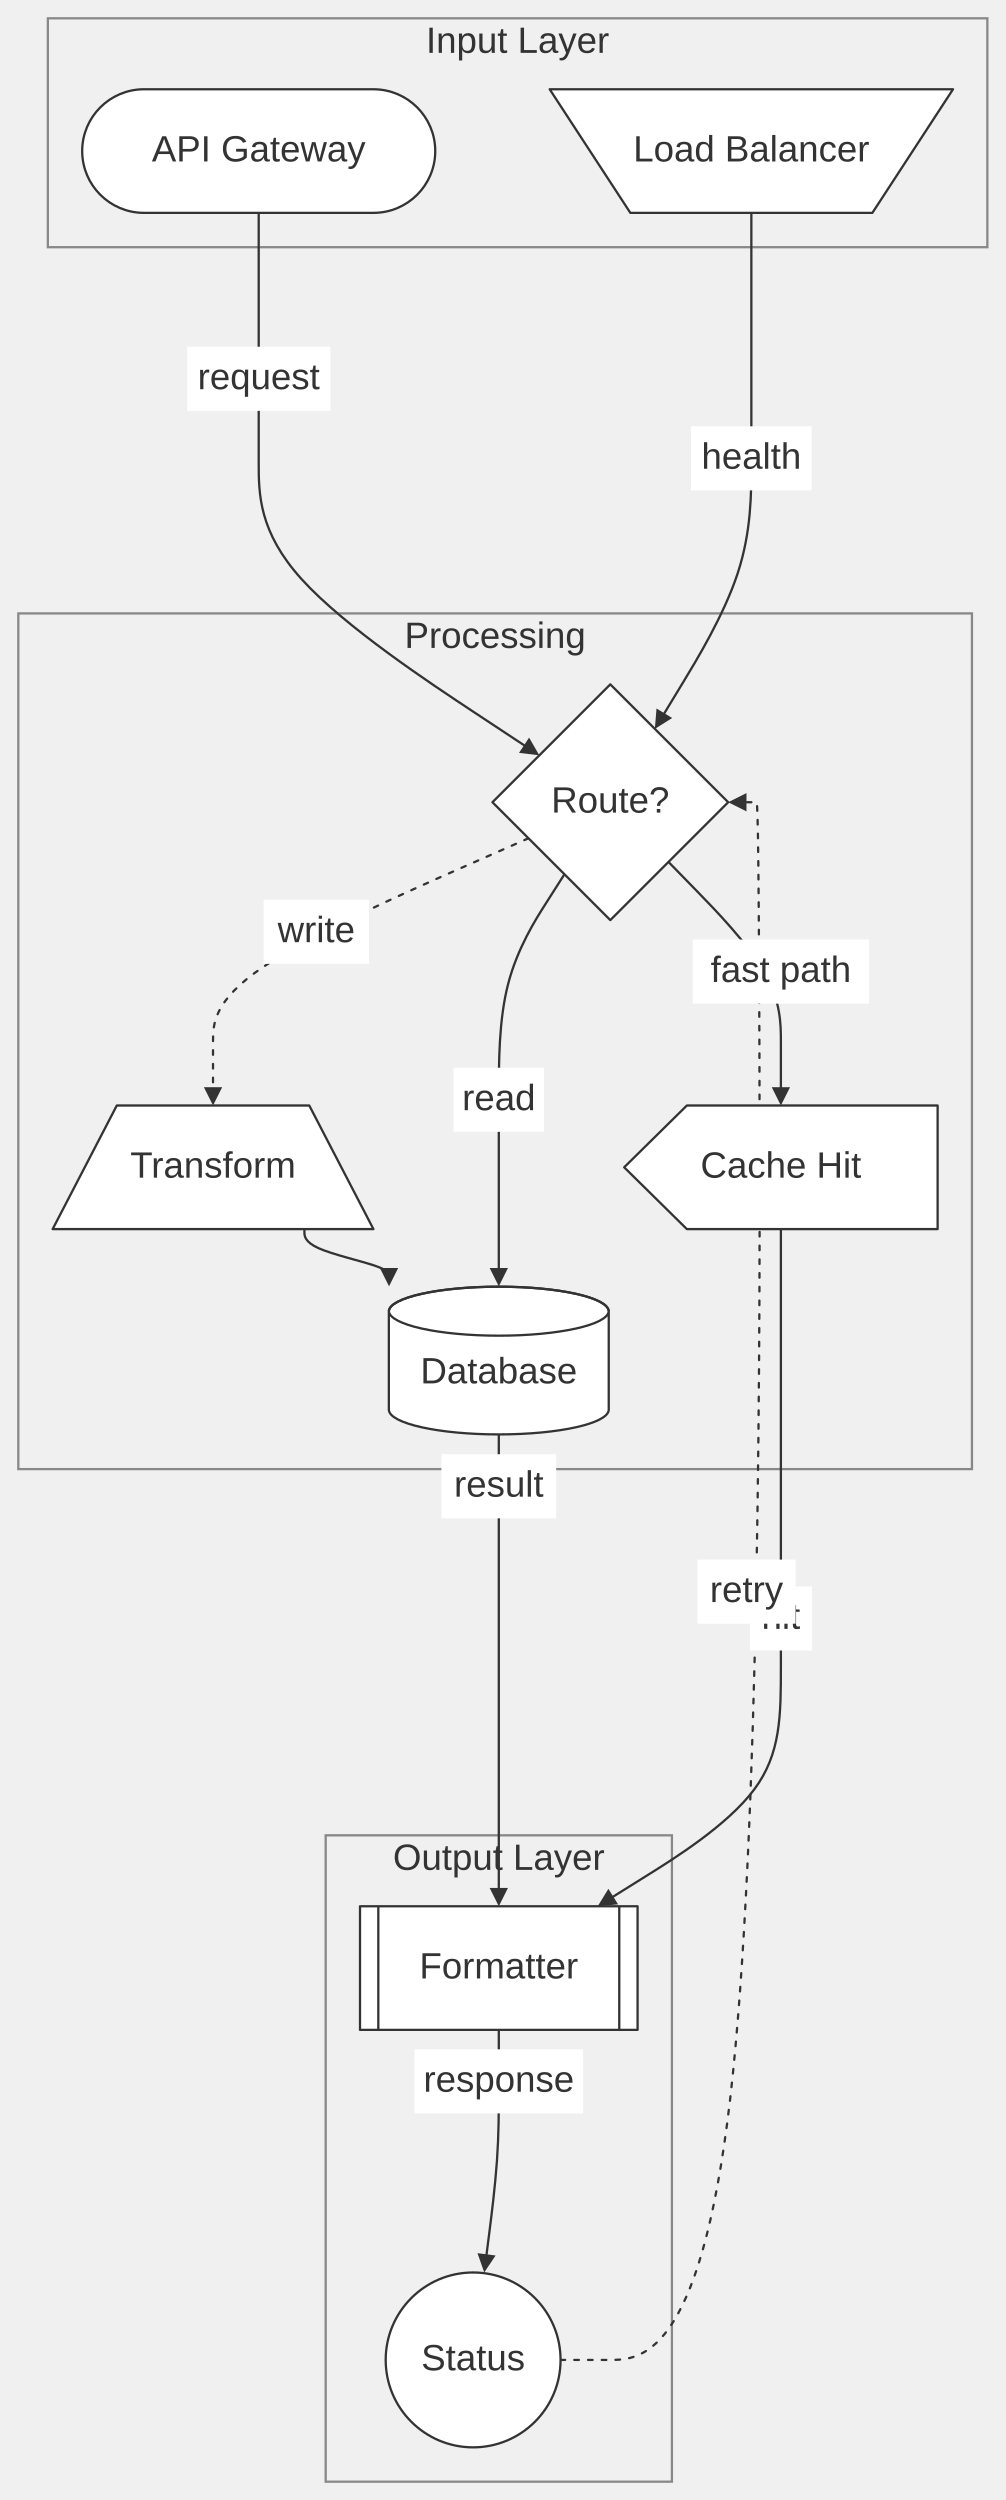
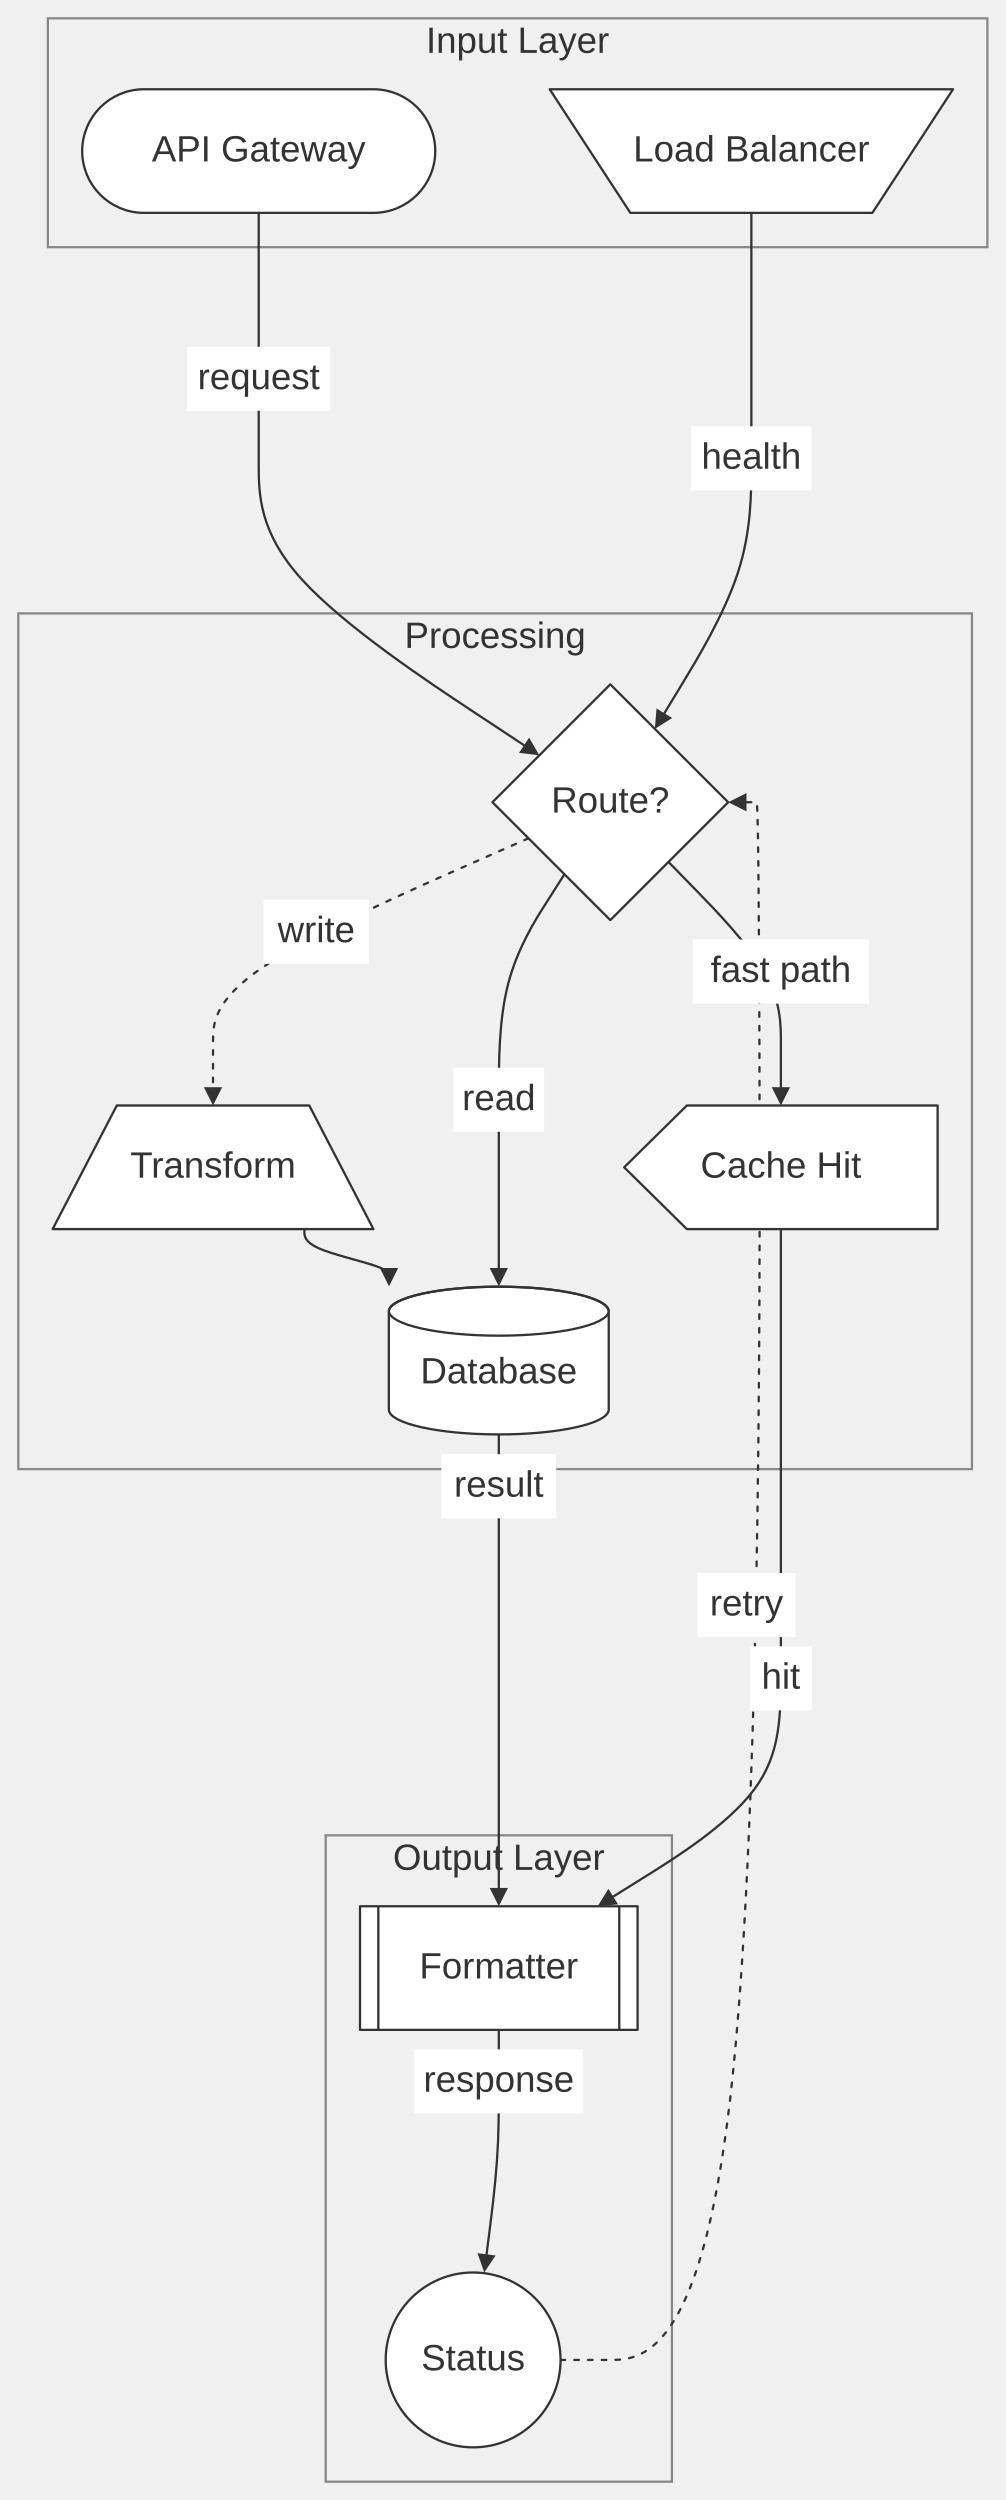
<svg xmlns="http://www.w3.org/2000/svg" width="100%" viewBox="0 0 439.38 1092.26" style="max-width: 439.38px; background-color: transparent;" font-family="&quot;trebuchet ms&quot;, verdana, arial, sans-serif" font-size="16.00">
  <defs>
    <marker id="arrowhead" viewBox="0 0 10.00 10.00" refX="5.00" refY="5.00" markerWidth="8.00" markerHeight="8.00" orient="auto-start-reverse" markerUnits="userSpaceOnUse">
      <path d="M 0 0 L 10.00 5.00 L 0 10.00 z" fill="#333" />
    </marker>
  </defs>
  <g transform="translate(-20.00,-19.00)">
    <g class="clusters">
      <rect class="subgraph" x="40.91" y="27.00" width="410.47" height="100.00" fill="none" stroke="#888" stroke-width="1.00" />
      <text x="246.14" y="31.00" text-anchor="middle" dominant-baseline="hanging" fill="#333">Input Layer</text>
      <rect class="subgraph" x="162.29" y="820.86" width="151.27" height="282.40" fill="none" stroke="#888" stroke-width="1.00" />
      <text x="237.93" y="824.86" text-anchor="middle" dominant-baseline="hanging" fill="#333">Output Layer</text>
      <rect class="subgraph" x="28.00" y="287.00" width="416.65" height="373.86" fill="none" stroke="#888" stroke-width="1.00" />
      <text x="236.32" y="291.00" text-anchor="middle" dominant-baseline="hanging" fill="#333">Processing</text>
    </g>
    <g class="edgePaths">
      <path d="M133.03,112.00 L133.03,120.00 L133.03,127.00 C133.03,134.00 133.03,148.00 133.03,159.17 C133.03,170.33 133.03,178.67 133.03,188.00 C133.03,197.33 133.03,207.67 133.03,221.17 C133.03,234.67 133.03,251.33 151.80,272.07 C170.56,292.80 208.09,317.60 226.86,330.00 L245.62,342.39 L252.30,346.80" stroke="#333" stroke-width="1.00" fill="none" stroke-linecap="round" stroke-linejoin="round" marker-end="url(#arrowhead)" />
      <path d="M348.27,112.00 L348.27,120.00 L348.27,127.00 C348.27,134.00 348.27,148.00 348.27,159.17 C348.27,170.33 348.27,178.67 348.27,188.00 C348.27,197.33 348.27,207.67 348.27,221.17 C348.27,234.67 348.27,251.33 342.28,269.53 C336.29,287.73 324.31,307.47 318.32,317.33 L312.33,327.20 L308.18,334.04" stroke="#333" stroke-width="1.00" fill="none" stroke-linecap="round" stroke-linejoin="round" marker-end="url(#arrowhead)" />
      <path d="M266.61,400.96 L262.31,407.71 L258.25,414.09 C254.18,420.47 246.05,433.24 241.99,448.95 C237.93,464.67 237.93,483.33 237.93,497.83 C237.93,512.33 237.93,522.67 237.93,533.83 C237.93,545.00 237.93,557.00 237.93,563.00 L237.93,569.00 L237.93,577.00" stroke="#333" stroke-width="1.00" fill="none" stroke-linecap="round" stroke-linejoin="round" marker-end="url(#arrowhead)" />
      <path d="M312.06,395.58 L317.64,401.31 L324.90,408.76 C332.15,416.21 346.66,431.10 353.92,443.72 C361.17,456.33 361.17,466.67 361.17,474.00 C361.17,481.33 361.17,485.67 361.17,487.83 L361.17,490.00 L361.17,498.00" stroke="#333" stroke-width="1.00" fill="none" stroke-linecap="round" stroke-linejoin="round" marker-end="url(#arrowhead)" />
      <path d="M250.90,385.25 L243.58,388.48 L221.83,398.07 C200.08,407.65 156.58,426.83 134.83,441.58 C113.07,456.33 113.07,466.67 113.07,474.00 C113.07,481.33 113.07,485.67 113.07,487.83 L113.07,490.00 L113.07,498.00" stroke="#333" stroke-width="1.00" fill="none" stroke-linecap="round" stroke-linejoin="round" stroke-dasharray="2.00,4.00" marker-end="url(#arrowhead)" />
      <path d="M153.00,556.00 L153.00,557.39 C153.00,558.78 153.00,561.55 159.16,564.33 C165.32,567.11 177.64,569.89 183.81,572.00 C189.97,574.11 189.97,575.55 189.97,576.28 L189.97,577.00" stroke="#333" stroke-width="1.00" fill="none" stroke-linecap="round" stroke-linejoin="round" marker-end="url(#arrowhead)" />
      <path d="M237.93,645.86 L237.93,653.86 L237.93,656.70 C237.93,659.53 237.93,665.20 237.93,689.86 C237.93,714.53 237.93,758.20 237.93,786.36 C237.93,814.53 237.93,827.20 237.93,833.53 L237.93,839.86 L237.93,847.86" stroke="#333" stroke-width="1.00" fill="none" stroke-linecap="round" stroke-linejoin="round" marker-end="url(#arrowhead)" />
      <path d="M361.17,556.00 L361.17,564.00 L361.17,566.83 C361.17,569.67 361.17,575.33 361.17,583.33 C361.17,591.33 361.17,601.67 361.17,616.64 C361.17,631.62 361.17,651.24 361.17,674.55 C361.17,697.86 361.17,724.86 361.17,746.70 C361.17,768.53 361.17,785.20 349.53,800.80 C337.89,816.41 314.60,830.96 302.96,838.23 L291.32,845.50 L284.53,849.74" stroke="#333" stroke-width="1.00" fill="none" stroke-linecap="round" stroke-linejoin="round" marker-end="url(#arrowhead)" />
      <path d="M237.93,905.86 L237.93,913.86 L237.93,916.70 C237.93,919.53 237.93,925.20 237.93,933.20 C237.93,941.20 237.93,951.53 237.12,963.05 C236.31,974.56 234.70,987.26 233.89,993.61 L233.08,999.96 L232.07,1007.89" stroke="#333" stroke-width="1.00" fill="none" stroke-linecap="round" stroke-linejoin="round" marker-end="url(#arrowhead)" />
      <path d="M264.91,1050.06 L272.91,1050.06 L286.11,1050.06 C299.32,1050.06 325.73,1050.06 338.94,936.64 C352.14,823.21 352.14,596.35 351.81,482.93 C351.48,369.50 350.81,369.50 350.48,369.50 L350.14,369.50 L342.14,369.50" stroke="#333" stroke-width="1.00" fill="none" stroke-linecap="round" stroke-linejoin="round" stroke-dasharray="2.00,4.00" marker-end="url(#arrowhead)" />
    </g>
    <g class="nodes">
      <rect x="55.91" y="58.00" width="154.25" height="54.00" rx="27.00" ry="27.00" fill="white" stroke="#333" stroke-width="1.00" stroke-linejoin="round" />
      <text x="133.03" y="85.00" text-anchor="middle" dominant-baseline="middle" fill="#333">API Gateway</text>
      <polygon points="260.16,58.00 436.38,58.00 401.14,112.00 295.40,112.00" fill="white" stroke="#333" stroke-width="1.00" stroke-linejoin="round" />
      <text x="348.27" y="85.00" text-anchor="middle" dominant-baseline="middle" fill="#333">Load Balancer</text>
      <polygon points="286.64,318.00 338.14,369.50 286.64,421.00 235.15,369.50" fill="white" stroke="#333" stroke-width="1.00" stroke-linejoin="round" />
      <text x="286.64" y="369.50" text-anchor="middle" dominant-baseline="middle" fill="#333">Route?</text>
      <polygon points="71.03,502.00 155.12,502.00 183.15,556.00 43.00,556.00" fill="white" stroke="#333" stroke-width="1.00" stroke-linejoin="round" />
      <text x="113.07" y="529.00" text-anchor="middle" dominant-baseline="middle" fill="#333">Transform</text>
      <path d="M189.89,591.86 A48.04,10.86 0 0,0 285.96,591.86 A48.04,10.86 0 0,0 189.89,591.86 L189.89,635.00 A48.04,10.86 0 0,0 285.96,635.00 L285.96,591.86" fill="white" stroke="#333" stroke-width="1.00" stroke-linejoin="round" />
      <path d="M189.89,591.86 A48.04,10.86 0 0,1 285.96,591.86" fill="none" stroke="#333" stroke-width="1.00" />
      <text x="237.93" y="618.86" text-anchor="middle" dominant-baseline="middle" fill="#333">Database</text>
      <polygon points="320.09,502.00 429.65,502.00 429.65,556.00 320.09,556.00 292.70,529.00" fill="white" stroke="#333" stroke-width="1.00" stroke-linejoin="round" />
      <text x="361.17" y="529.00" text-anchor="middle" dominant-baseline="middle" fill="#333">Cache Hit</text>
      <ellipse cx="226.71" cy="1050.06" rx="38.20" ry="38.20" fill="white" stroke="#333" stroke-width="1.00" stroke-linejoin="round" />
      <text x="226.71" y="1050.06" text-anchor="middle" dominant-baseline="middle" fill="#333">Status</text>
      <rect x="177.29" y="851.86" width="121.27" height="54.00" fill="white" stroke="#333" stroke-width="1.00" stroke-linejoin="round" />
      <line x1="185.29" y1="851.86" x2="185.29" y2="905.86" stroke="#333" stroke-width="1.00" />
      <line x1="290.56" y1="851.86" x2="290.56" y2="905.86" stroke="#333" stroke-width="1.00" />
      <text x="237.93" y="878.86" text-anchor="middle" dominant-baseline="middle" fill="#333">Formatter</text>
    </g>
    <g class="edgeLabels">
      <rect x="101.75" y="170.50" width="62.57" height="28.00" fill="white" />
      <text x="133.03" y="184.50" text-anchor="middle" dominant-baseline="middle" fill="#333">request</text>
      <rect x="321.90" y="205.25" width="52.73" height="28.00" fill="white" />
      <text x="348.27" y="219.25" text-anchor="middle" dominant-baseline="middle" fill="#333">health</text>
      <rect x="218.15" y="485.50" width="39.55" height="28.00" fill="white" />
      <text x="237.93" y="499.50" text-anchor="middle" dominant-baseline="middle" fill="#333">read</text>
      <rect x="322.65" y="429.50" width="77.04" height="28.00" fill="white" />
      <text x="361.17" y="443.50" text-anchor="middle" dominant-baseline="middle" fill="#333">fast path</text>
      <rect x="135.17" y="412.11" width="46.05" height="28.00" fill="white" />
      <text x="158.20" y="426.11" text-anchor="middle" dominant-baseline="middle" fill="#333">write</text>
      <rect x="212.86" y="654.36" width="50.13" height="28.00" fill="white" />
      <text x="237.93" y="668.36" text-anchor="middle" dominant-baseline="middle" fill="#333">result</text>
-       <rect x="347.62" y="712.11" width="27.12" height="28.00" fill="white" />
-       <text x="361.17" y="726.11" text-anchor="middle" dominant-baseline="middle" fill="#333">hit</text>
+       <rect x="347.62" y="738.26" width="27.12" height="28.00" fill="white" />
+       <text x="361.17" y="752.26" text-anchor="middle" dominant-baseline="middle" fill="#333">hit</text>
      <rect x="201.07" y="914.36" width="73.70" height="28.00" fill="white" />
      <text x="237.93" y="928.36" text-anchor="middle" dominant-baseline="middle" fill="#333">response</text>
-       <rect x="324.70" y="700.40" width="42.89" height="28.00" fill="white" />
-       <text x="346.14" y="714.40" text-anchor="middle" dominant-baseline="middle" fill="#333">retry</text>
+       <rect x="324.70" y="706.26" width="42.89" height="28.00" fill="white" />
+       <text x="346.14" y="720.26" text-anchor="middle" dominant-baseline="middle" fill="#333">retry</text>
    </g>
  </g>
</svg>
